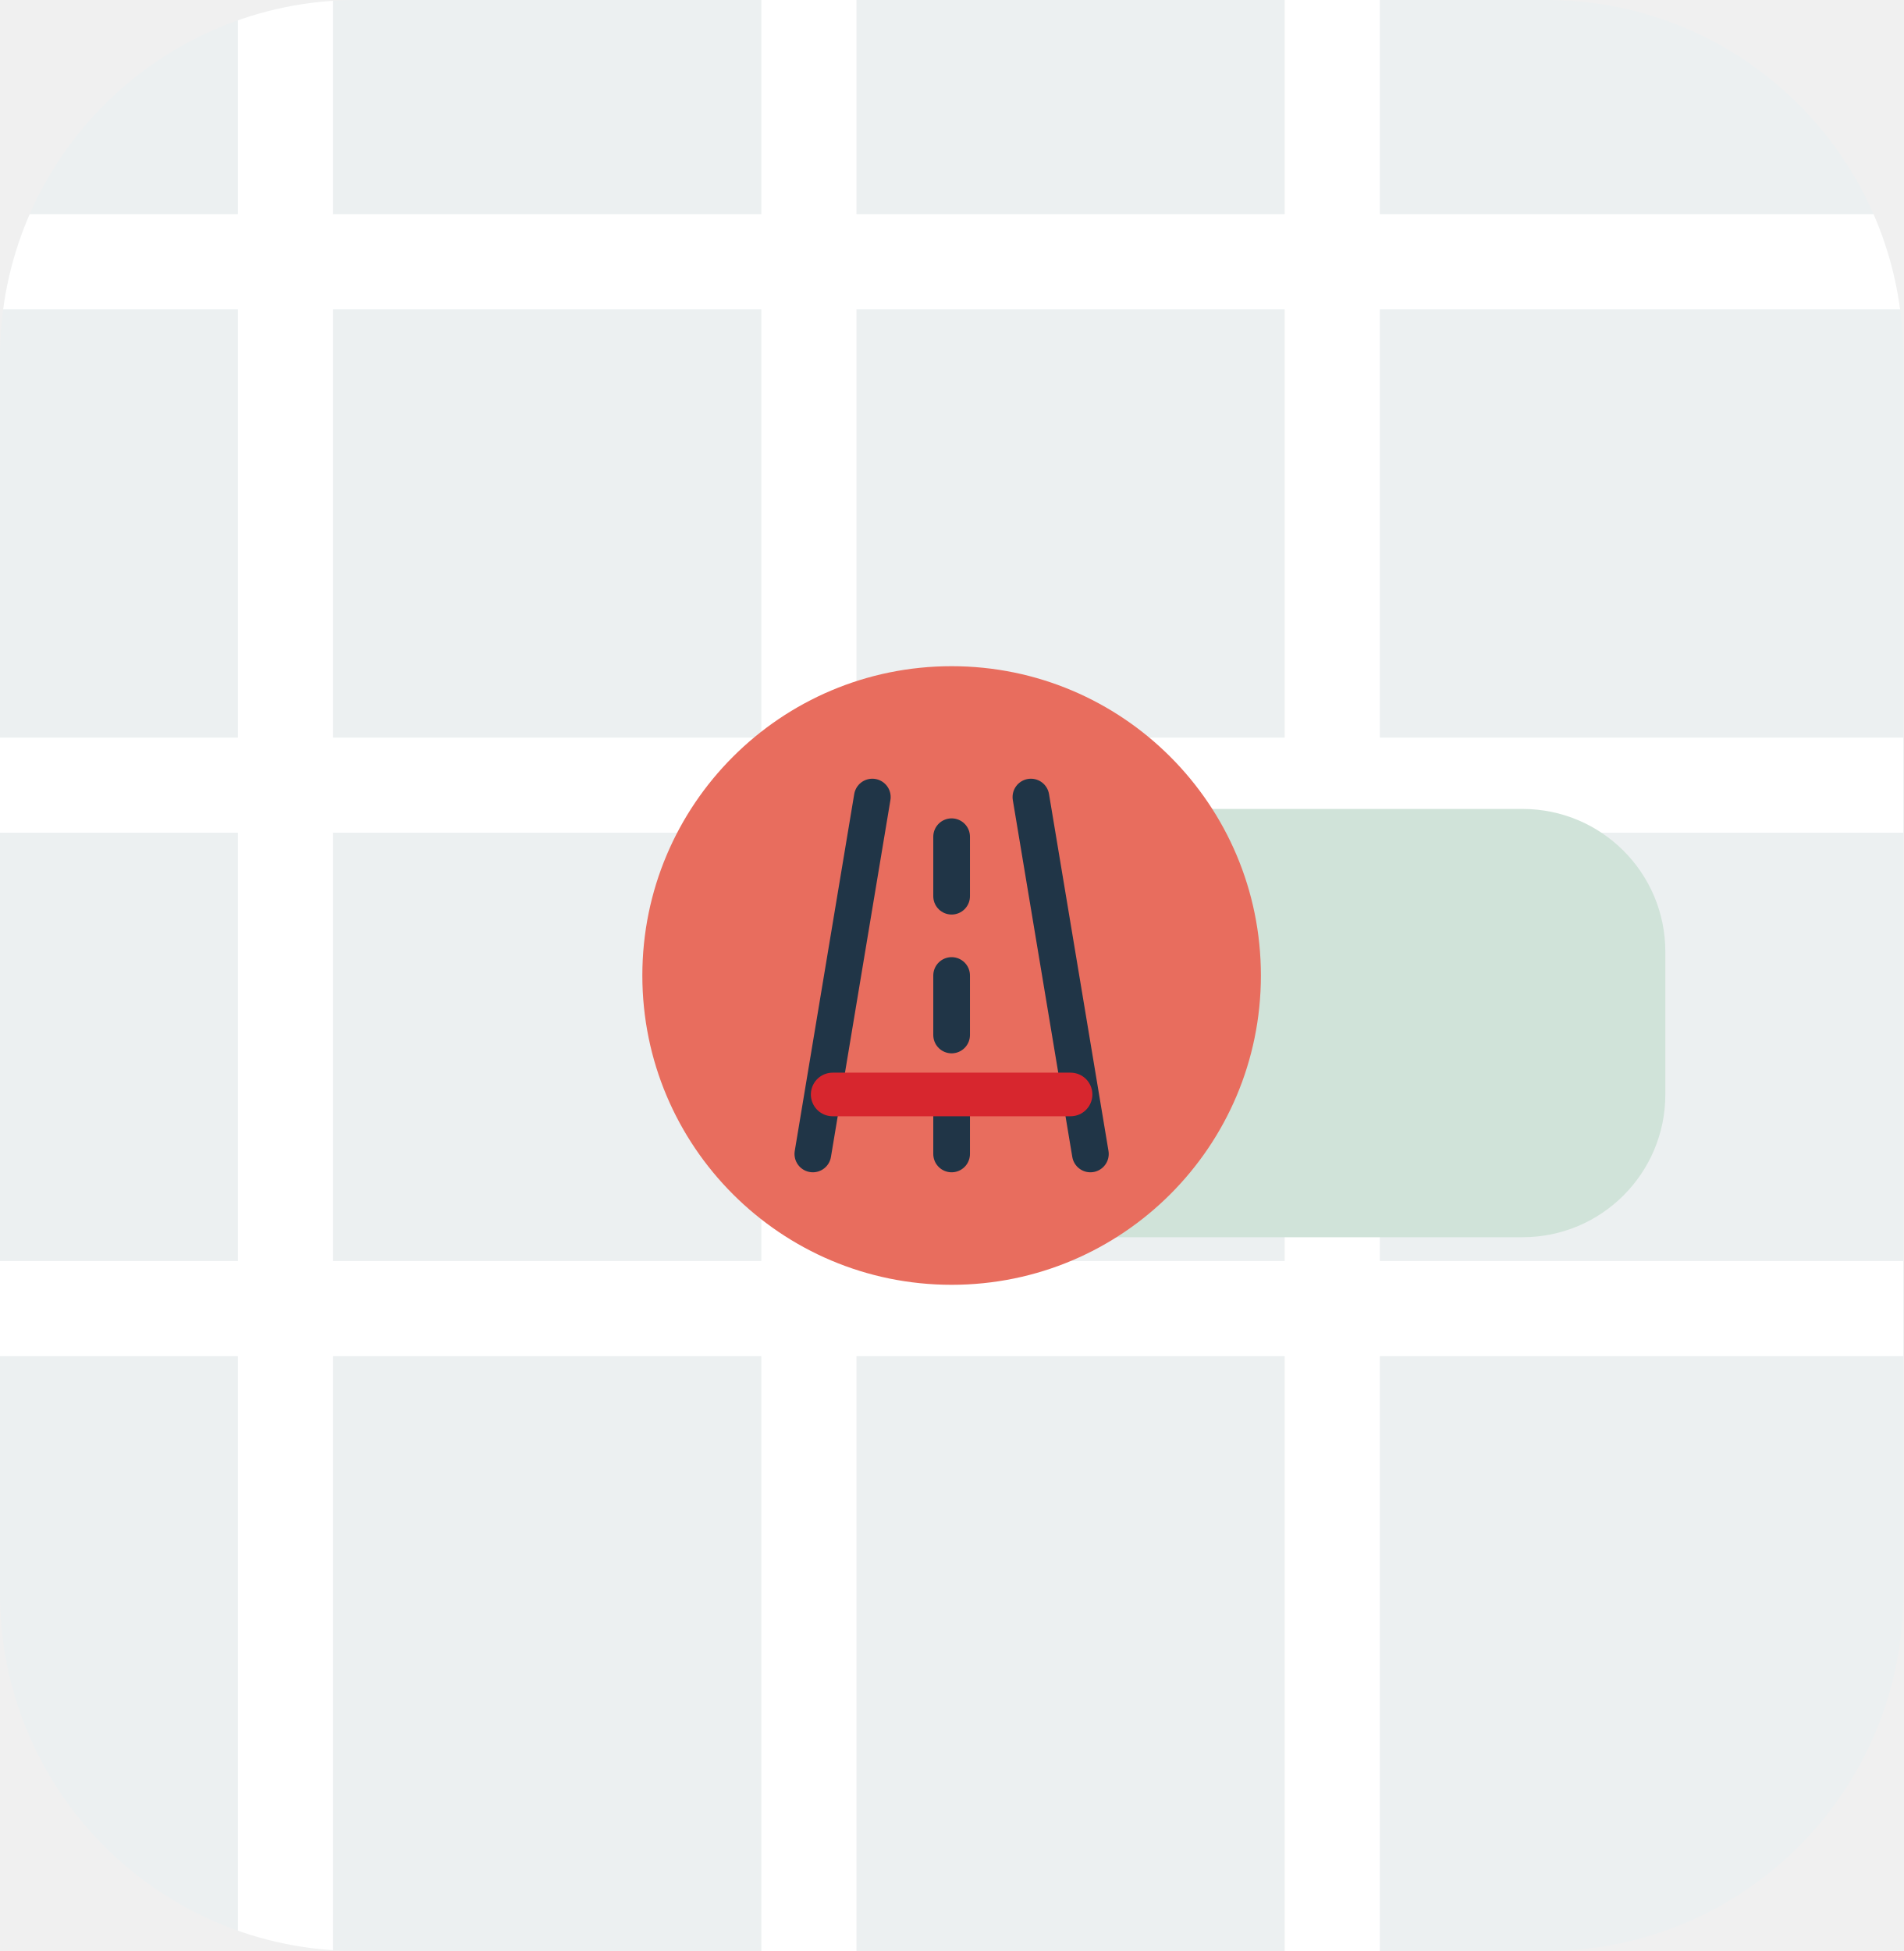
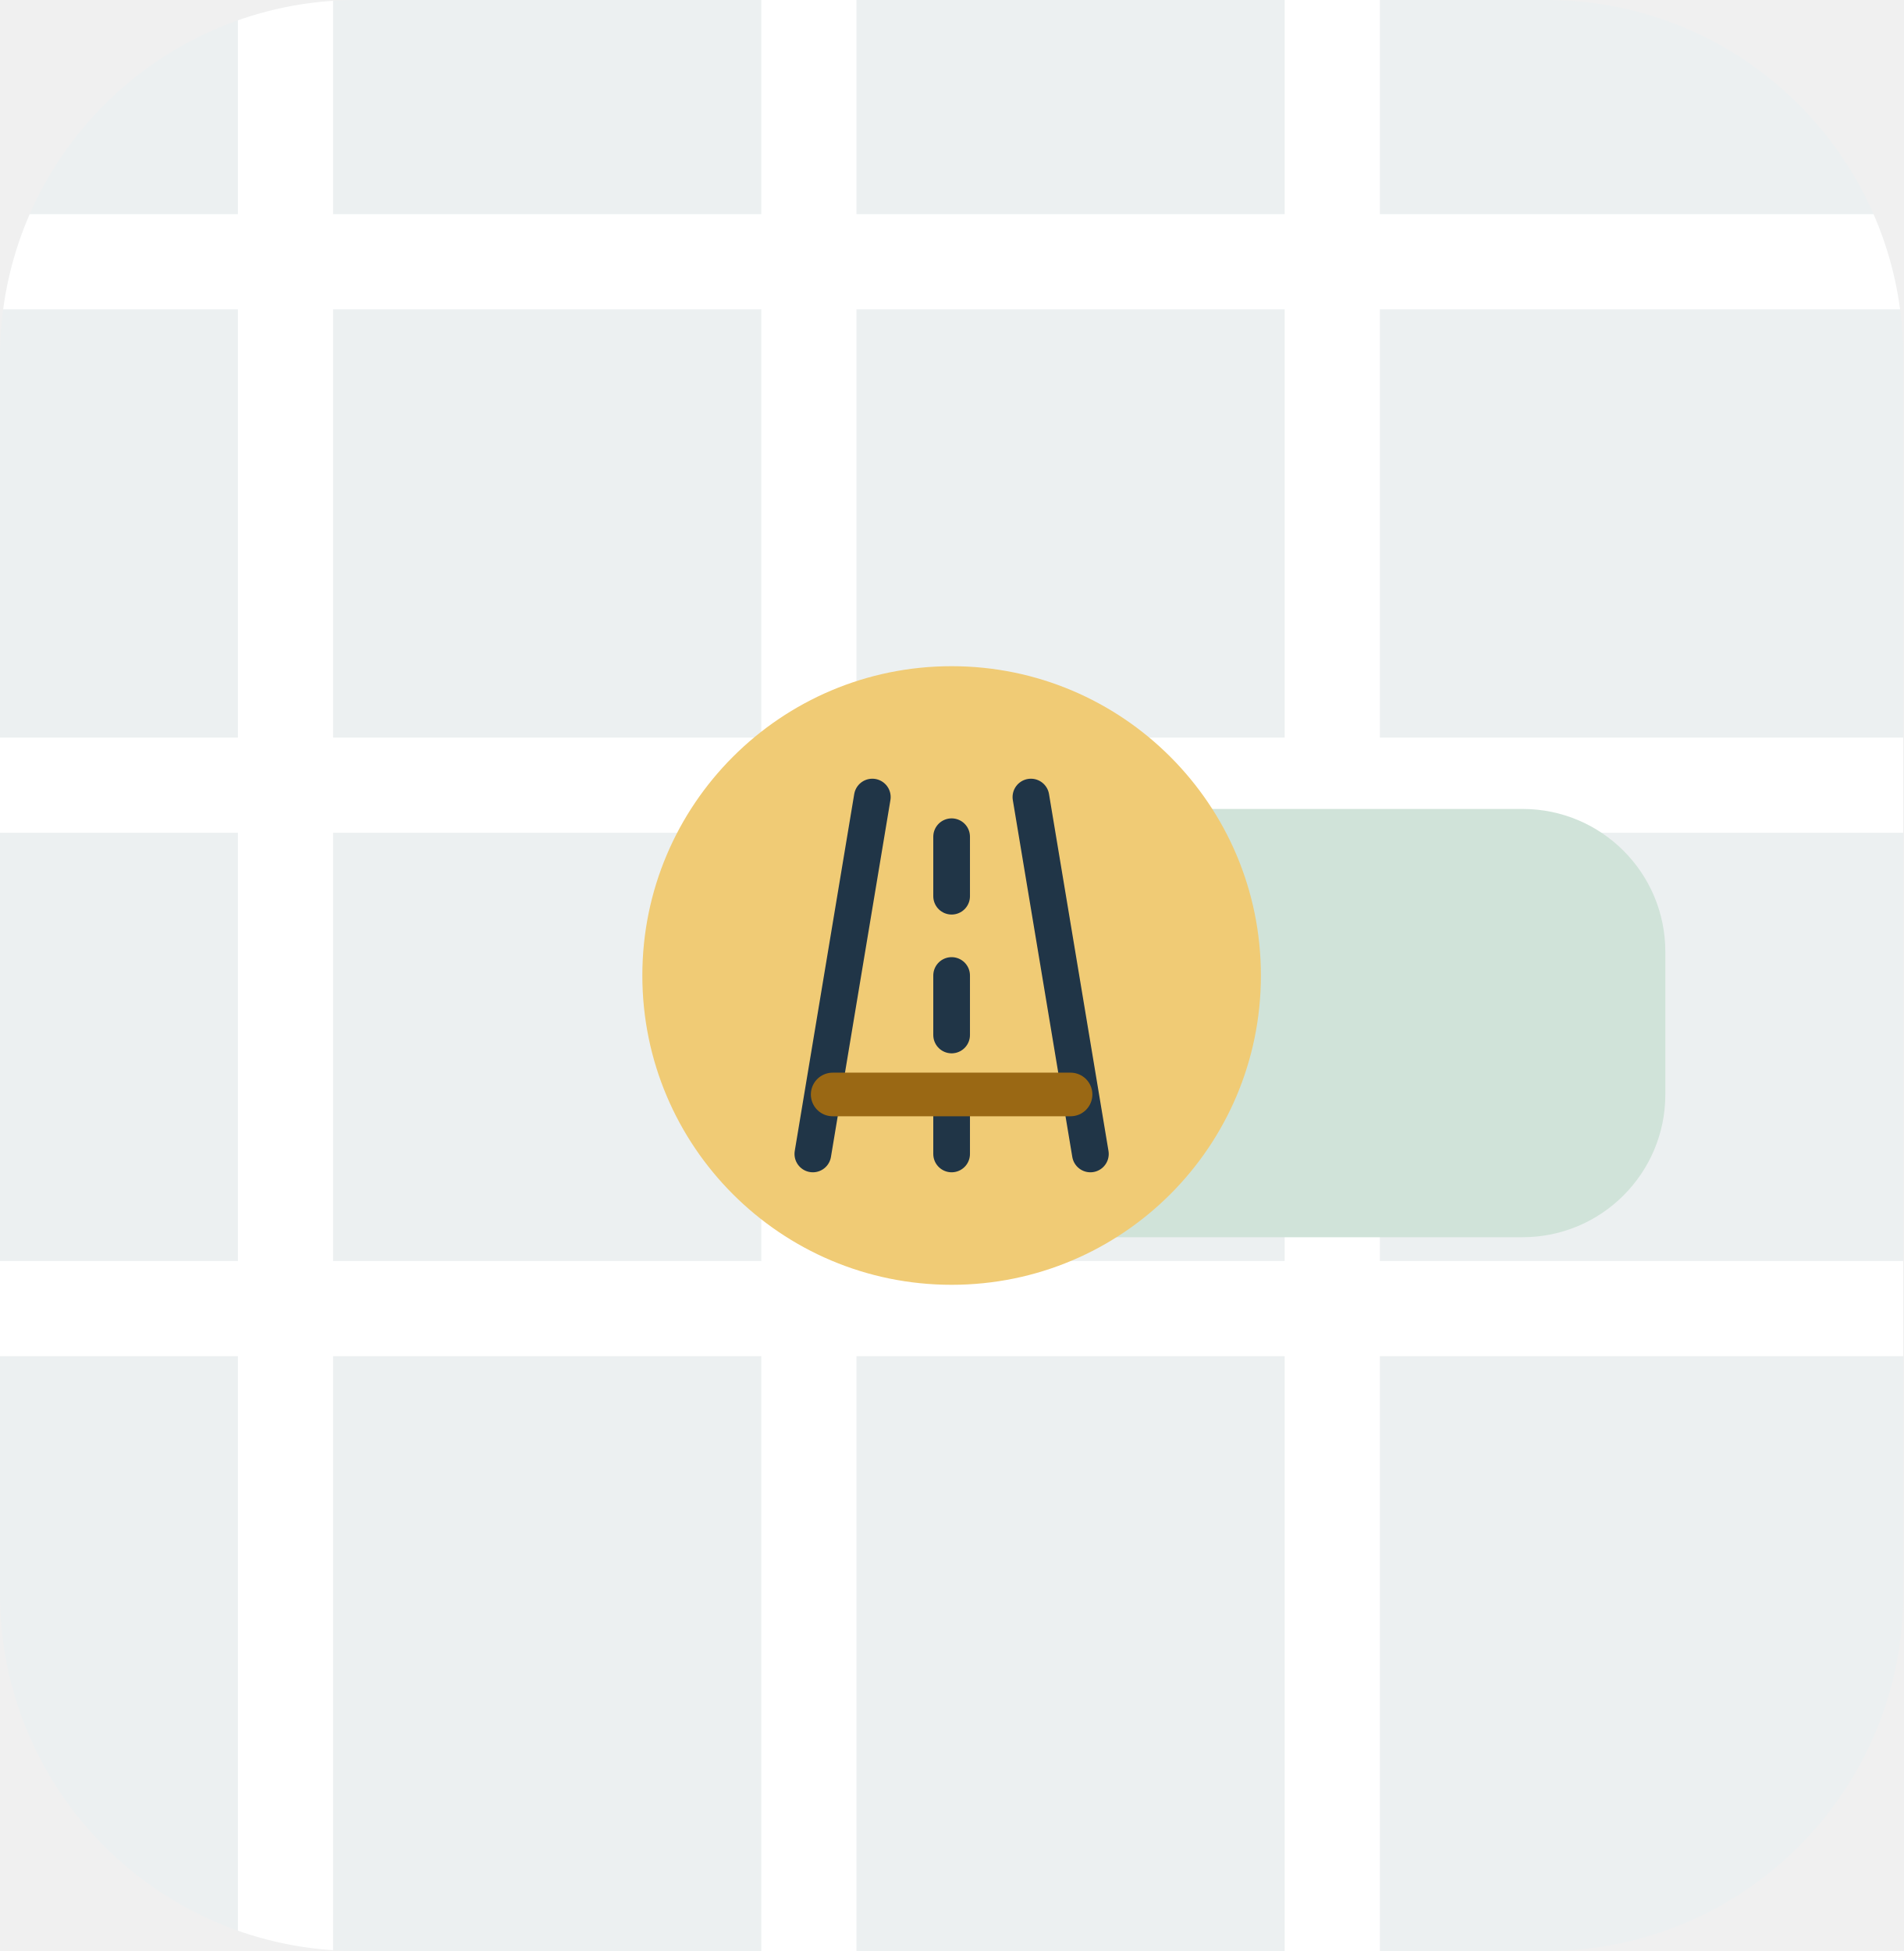
<svg xmlns="http://www.w3.org/2000/svg" preserveAspectRatio="none" overflow="visible" style="display: block;" width="80" height="82" viewBox="0 0 80 82" fill="none">
  <g id="Miniatura cartogrÃ¡fica editable">
    <g clip-path="url(#clip0_0_98)">
      <rect width="80" height="82" rx="15" fill="#ECF0F1" />
      <g id="Calle vertical">
        <rect width="4" height="82" transform="translate(10)" fill="white" />
      </g>
      <g id="Calle vertical_2">
        <rect width="4" height="82" transform="translate(32)" fill="white" />
      </g>
      <g id="Calle vertical_3">
        <rect width="4" height="82" transform="translate(54)" fill="white" />
      </g>
      <g id="Calle horizontal">
        <rect width="80" height="4" transform="translate(0 9)" fill="white" />
      </g>
      <g id="Calle horizontal_2">
        <rect width="80" height="4" transform="translate(0 31)" fill="white" />
      </g>
      <g id="Calle horizontal_3">
        <rect width="80" height="4" transform="translate(0 53)" fill="white" />
      </g>
      <g id="Zona verde">
        <rect x="31" y="34" width="39" height="18" rx="6" fill="#D0E3D9" />
      </g>
-       <circle id="Ellipse" cx="40" cy="41" r="13" fill="#E86D5E" />
+       <circle id="Ellipse" cx="40" cy="41" r="13" fill="#F0CB75" />
      <g id="Icono de lÃ­nea Â· UbicaciÃ³n" clip-path="url(#clip1_0_98)">
        <g id="ECO RITMO Â· road">
          <path id="Vector" d="M36.667 33.5L34.167 48.5M43.333 33.5L45.833 48.5M40 35.167V37.667M40 41V43.5M40 46.833V48.5" stroke-width="1.542" stroke-linecap="round" stroke-linejoin="round" stroke="#203547" />
-           <path id="Vector_2" d="M35 46H45" stroke-width="1.833" stroke-linecap="round" stroke-linejoin="round" stroke="#D7262E" />
+           <path id="Vector_2" d="M35 46H45" stroke-width="1.833" stroke-linecap="round" stroke-linejoin="round" stroke="#9A6814" />
        </g>
      </g>
    </g>
  </g>
  <defs>
    <clipPath id="clip0_0_98">
      <rect width="80" height="82" rx="15" fill="white" />
    </clipPath>
    <clipPath id="clip1_0_98">
      <rect width="20" height="20" fill="white" transform="translate(30 31)" />
    </clipPath>
  </defs>
</svg>
